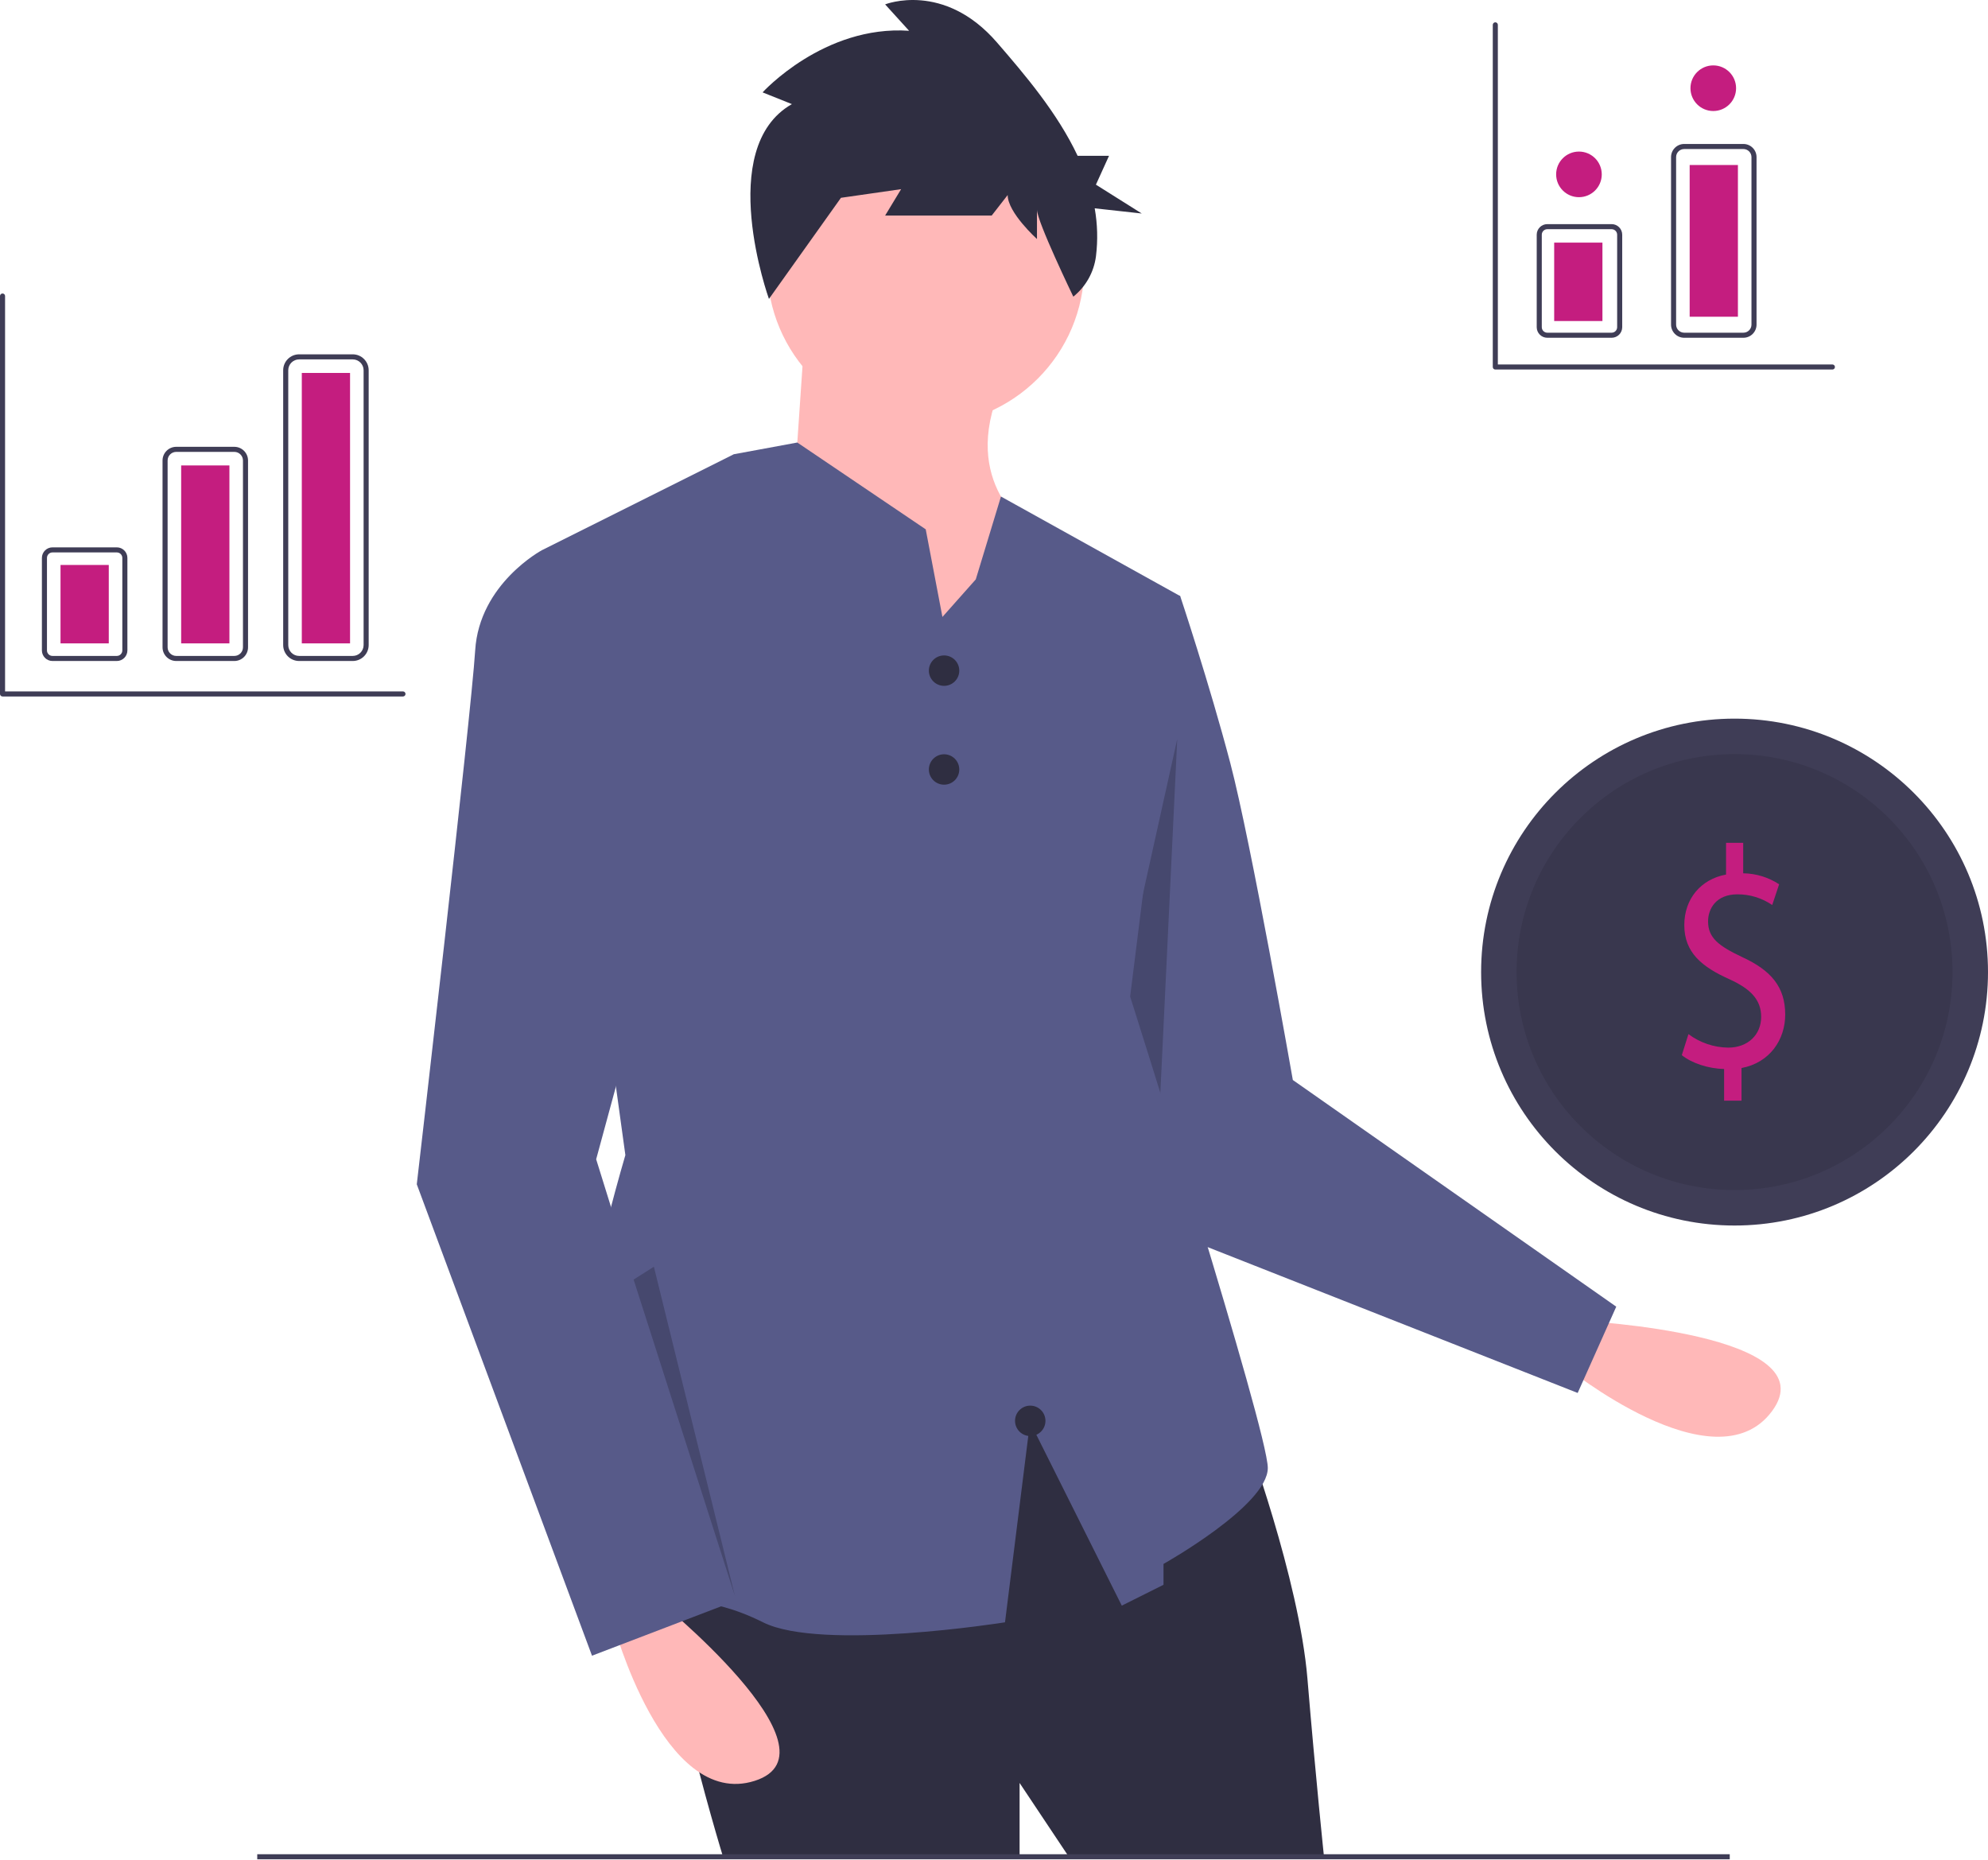
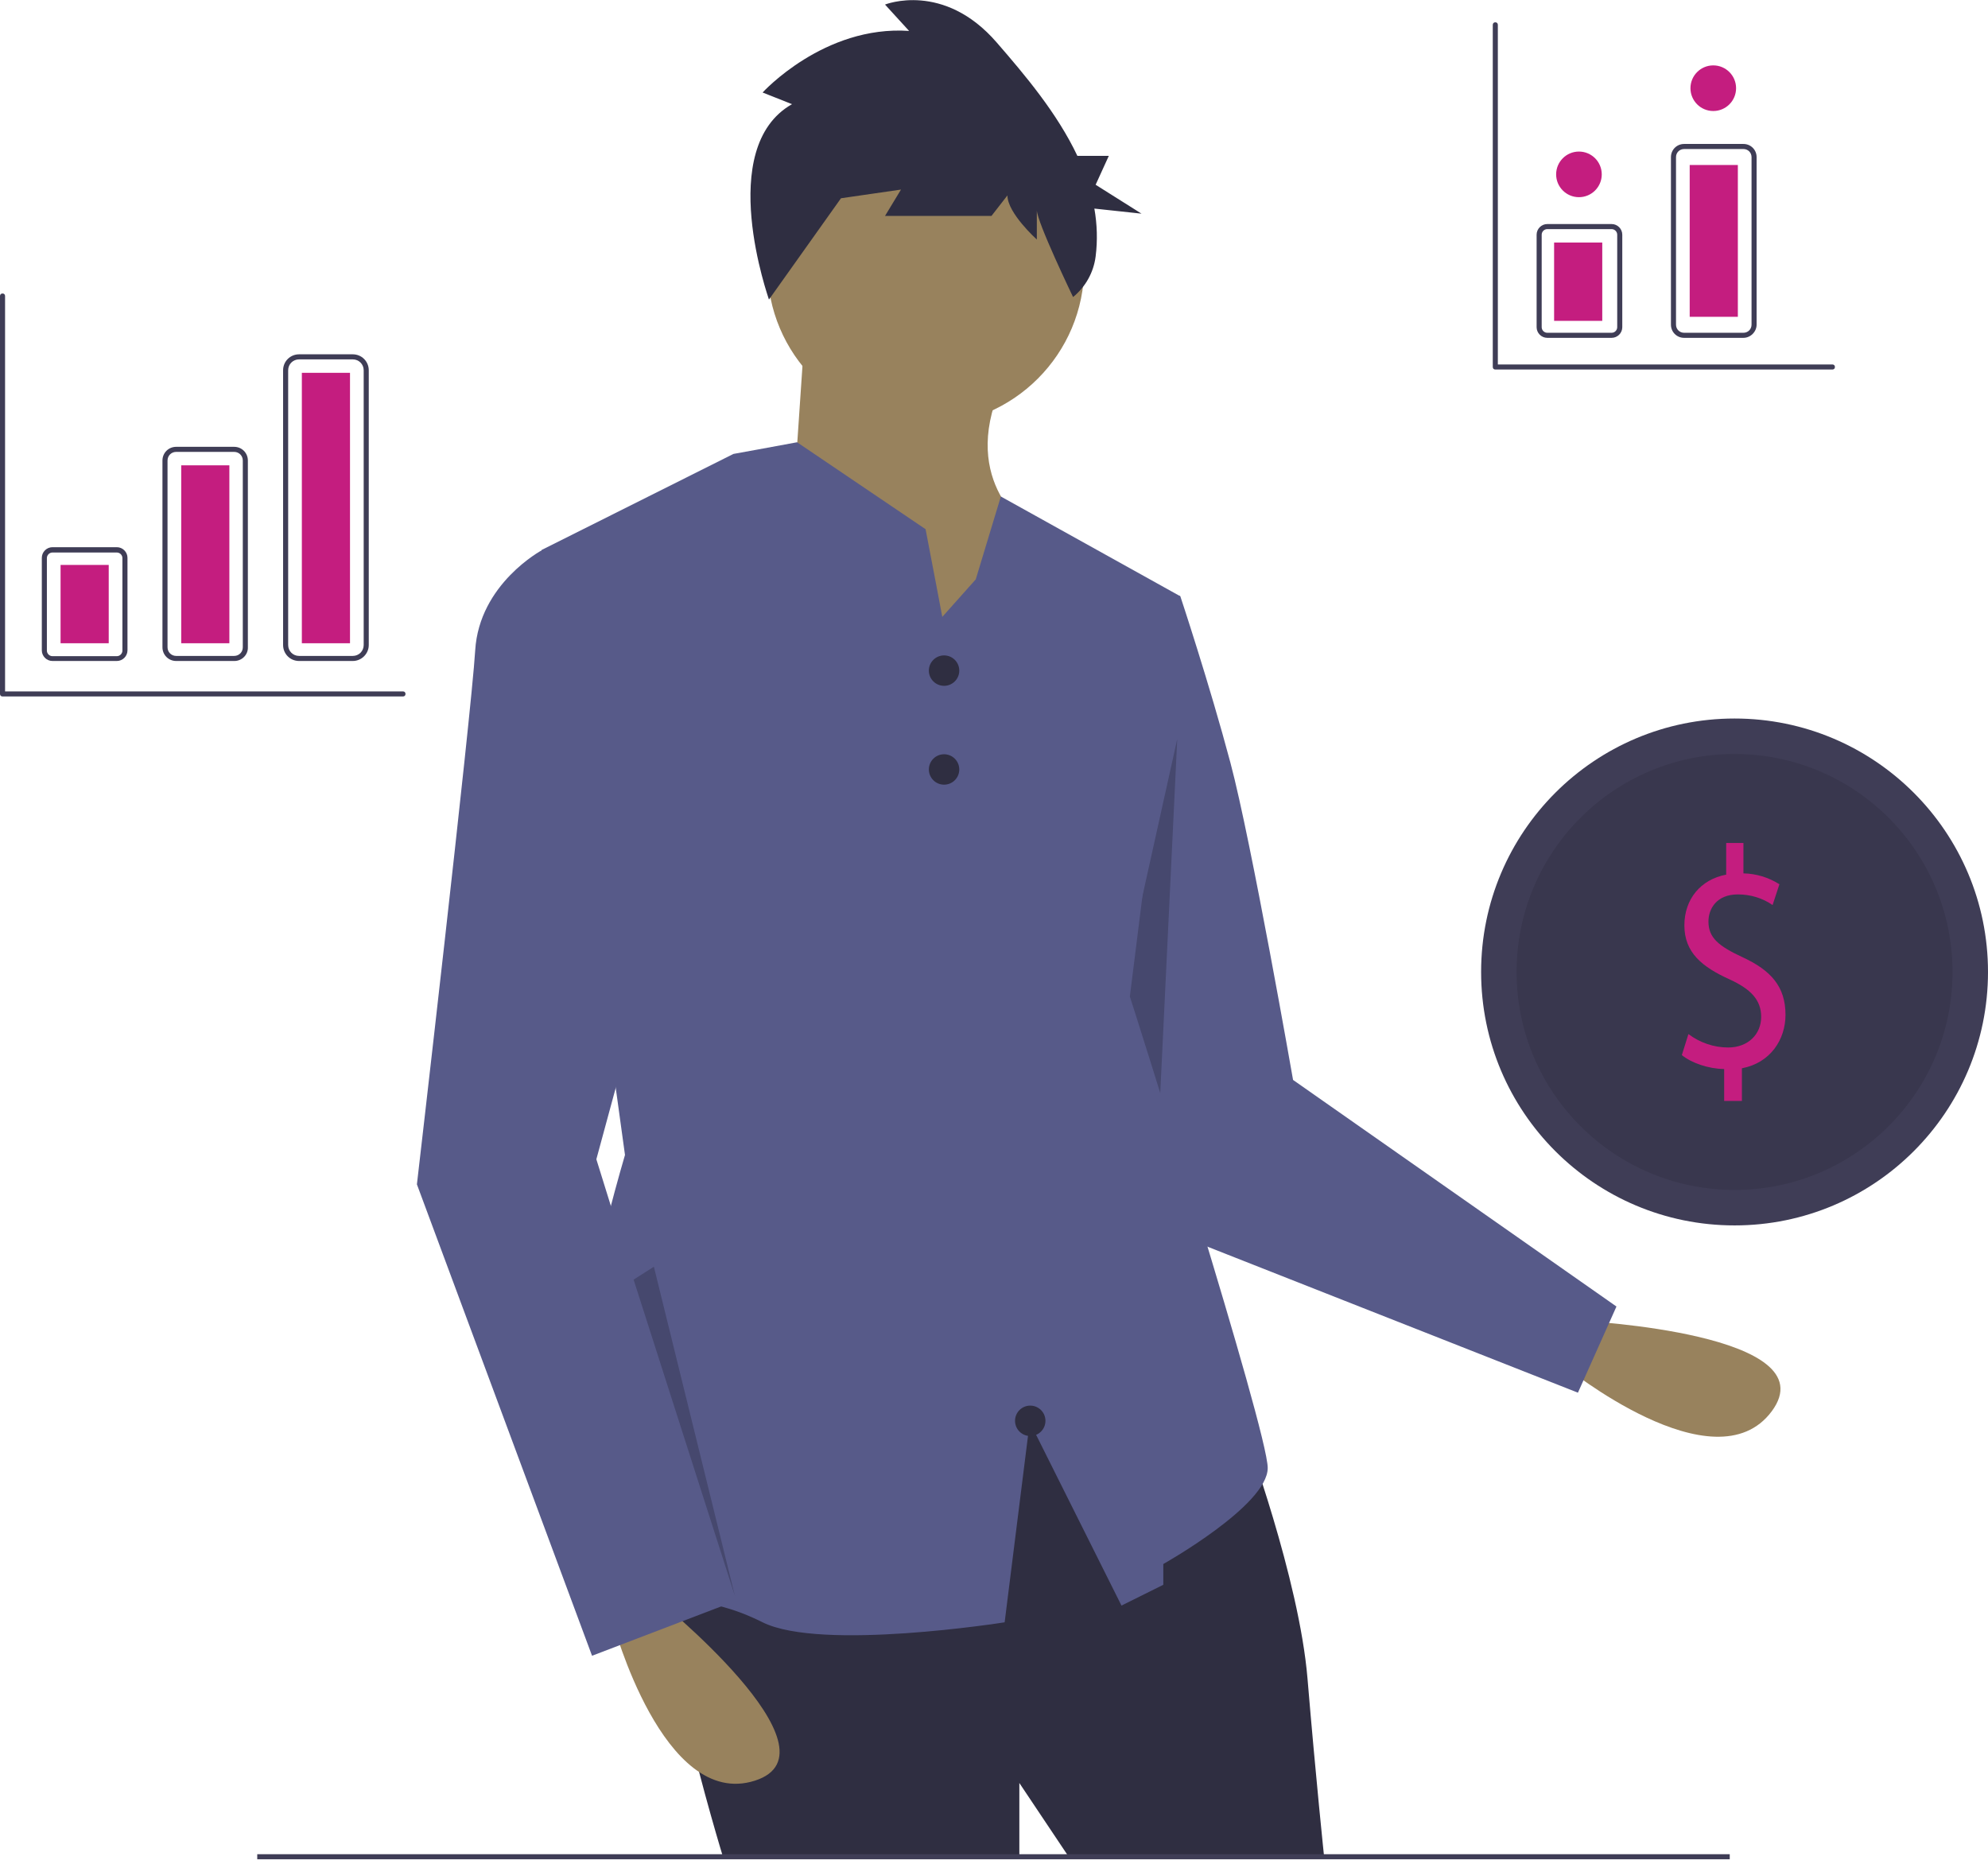
- <svg xmlns="http://www.w3.org/2000/svg" id="aadec279-818b-408a-a9a2-133d1084e5d4" data-name="Layer 1" width="784.398" height="733.607" viewBox="0 0 784.398 733.607">
-   <path d="M832.546,604.415s97.041,5.017,74.438,35.565-81.995-17.92-81.995-17.92Z" transform="translate(-207.8012 -83.1967)" fill="#ffb8b8" />
-   <path d="M653.717,313.448l19.752,4.938s11.522,34.566,19.752,65.84S717.911,509.323,717.911,509.323L845.521,598.756,830.301,632.803l-170-67L622.443,417.147Z" transform="translate(-207.8012 -83.1967)" fill="#575a89" />
-   <polygon points="464.5 291.607 457.138 445.772 472.5 491.607 427.5 458.607 464.5 291.607" opacity="0.2" />
-   <path d="M698.982,648.411s21.398,57.61,24.69,97.114,6.584,70.778,6.584,70.778H629.85l-19.752-29.628V816.303H493.231S460.311,709.313,473.479,696.145s138.265-69.132,138.265-69.132Z" transform="translate(-207.8012 -83.1967)" fill="#2f2e41" />
-   <rect x="101.5" y="731.607" width="581" height="2" fill="#3f3d56" />
-   <circle cx="365.261" cy="105.155" r="62.548" fill="#ffb8b8" />
-   <path d="M525.328,214.688l-4.938,72.424,62.548,83.946L614.213,292.05s-27.982-18.106-11.522-55.964Z" transform="translate(-207.8012 -83.1967)" fill="#ffb8b8" />
-   <path d="M708.031,662.4c0,14.82-41.15,37.86-41.15,37.86v8.23l-16.46,8.23-36.21-72.42-9.87,79s-72.43,11.53-95.47,0c-23.05-11.52-34.57-6.58-67.49-18.1s13.17-166.25,13.17-166.25l-32.92-238.67,71.92-35.96,3.79-1.9,9.89-1.82,15.16-2.8,50.67,34.25,4.08,21.4,2.51,13.17,13.16-14.82,9.94-32.69,70.72,39.28-19.75,158.01S708.031,647.59,708.031,662.4Z" transform="translate(-207.8012 -83.1967)" fill="#575a89" />
-   <path d="M466.072,713.428s75.716,60.902,39.504,72.424-55.964-62.548-55.964-62.548Z" transform="translate(-207.8012 -83.1967)" fill="#ffb8b8" />
-   <path d="M438.09,303.572l-16.46-3.292s-24.69,13.168-26.336,39.504-23.044,210.689-23.044,210.689l69.132,185.999,55.964-21.398L443.028,540.597,484.178,389.164Z" transform="translate(-207.8012 -83.1967)" fill="#575a89" />
-   <circle cx="372.5" cy="264.607" r="6" fill="#2f2e41" />
-   <circle cx="372.5" cy="303.607" r="6" fill="#2f2e41" />
-   <circle cx="406.5" cy="560.607" r="6" fill="#2f2e41" />
-   <path d="M520.254,124.274l-11.562-4.629S532.867,93.028,566.503,95.343L557.043,84.928s23.125-9.258,44.147,15.044c11.051,12.775,23.837,27.791,31.808,44.707h12.383l-5.168,11.379,18.088,11.379-18.566-2.044a63.589,63.589,0,0,1,.504,18.875,24.421,24.421,0,0,1-8.943,15.976h0S616.957,170.563,616.957,165.934v11.572s-11.562-10.415-11.562-17.358l-6.307,8.101H557.043l6.307-10.415L539.174,161.305l9.46-12.73-37.431,52.565S489.771,141.632,520.254,124.274Z" transform="translate(-207.8012 -83.1967)" fill="#2f2e41" />
-   <circle cx="684.398" cy="383.545" r="100" fill="#3f3d56" />
-   <circle cx="684.398" cy="383.545" r="86" opacity="0.1" />
-   <path d="M888.078,517.49V504.973c-6.327-.123-12.873-2.355-16.691-5.453l2.618-8.303a26.681,26.681,0,0,0,15.709,5.329c7.746,0,12.982-5.081,12.982-12.145,0-6.816-4.255-11.03-12.328-14.748-11.128-4.957-18-10.658-18-21.44,0-10.287,6.437-18.094,16.473-19.953V415.742h6.764v12.021a26.543,26.543,0,0,1,14.182,4.337l-2.728,8.18a24.107,24.107,0,0,0-13.746-4.214c-8.4,0-11.564,5.701-11.564,10.658,0,6.444,4.036,9.666,13.528,14.128,11.236,5.205,16.909,11.649,16.909,22.679,0,9.79-6,18.962-17.237,21.068v12.89Z" transform="translate(-207.8012 -83.1967)" fill="#c41d7f" />
-   <polygon points="250.005 504.87 290 629.803 258 499.803 250.005 504.87" opacity="0.2" />
-   <path d="M253.894,344H228.508a4.178,4.178,0,0,1-4.173-4.173V303.334a4.178,4.178,0,0,1,4.173-4.173h25.387a4.178,4.178,0,0,1,4.173,4.173v36.493A4.178,4.178,0,0,1,253.894,344Zm-25.387-42.84a2.176,2.176,0,0,0-2.173,2.173v36.493A2.176,2.176,0,0,0,228.508,342h25.387a2.176,2.176,0,0,0,2.173-2.173V303.334a2.176,2.176,0,0,0-2.173-2.173Z" transform="translate(-207.8012 -83.1967)" fill="#3f3d56" />
-   <path d="M300.264,344H277.338a5.41,5.41,0,0,1-5.404-5.404V264.897a5.41,5.41,0,0,1,5.404-5.404h22.926a5.41,5.41,0,0,1,5.404,5.404v73.699A5.41,5.41,0,0,1,300.264,344Zm-22.926-82.507a3.408,3.408,0,0,0-3.404,3.404v73.699A3.408,3.408,0,0,0,277.338,342h22.926a3.408,3.408,0,0,0,3.404-3.404V264.897a3.408,3.408,0,0,0-3.404-3.404Z" transform="translate(-207.8012 -83.1967)" fill="#3f3d56" />
-   <path d="M346.979,344H325.824a6.296,6.296,0,0,1-6.289-6.289V229.289A6.296,6.296,0,0,1,325.824,223h21.155a6.296,6.296,0,0,1,6.289,6.289V337.711A6.296,6.296,0,0,1,346.979,344ZM325.824,225a4.294,4.294,0,0,0-4.289,4.289V337.711A4.294,4.294,0,0,0,325.824,342h21.155a4.294,4.294,0,0,0,4.289-4.289V229.289A4.294,4.294,0,0,0,346.979,225Z" transform="translate(-207.8012 -83.1967)" fill="#3f3d56" />
-   <rect x="23.88" y="222.913" width="19.04" height="30.94" fill="#c41d7f" />
-   <rect x="71.48" y="183.643" width="19.04" height="70.21" fill="#c41d7f" />
-   <rect x="119.08" y="147.15" width="19.04" height="106.703" fill="#c41d7f" />
-   <path d="M930.801,229h-133a1.0 1,0,0,1-1-1V93a1,1,0,0,1,2,0V227h132a1,1,0,0,1,0,2Z" transform="translate(-207.8012 -83.1967)" fill="#3f3d56" />
-   <path d="M366.801,358h-158a1.0 1,0,0,1-1-1V200a1,1,0,0,1,2,0V356h157a1,1,0,0,1,0,2Z" transform="translate(-207.8012 -83.1967)" fill="#3f3d56" />
-   <path d="M843.7,216.467H818.313a4.178,4.178,0,0,1-4.174-4.173V175.801a4.178,4.178,0,0,1,4.174-4.173h25.387a4.178,4.178,0,0,1,4.173,4.173V212.294A4.178,4.178,0,0,1,843.7,216.467ZM818.313,173.627a2.176,2.176,0,0,0-2.174,2.173V212.294a2.176,2.176,0,0,0,2.174,2.173h25.387a2.176,2.176,0,0,0,2.173-2.173V175.801a2.176,2.176,0,0,0-2.173-2.173Z" transform="translate(-207.8012 -83.1967)" fill="#3f3d56" />
-   <path d="M895.689,216.467H872.323a5.19,5.19,0,0,1-5.184-5.184V145.184A5.189,5.189,0,0,1,872.323,140h23.366a5.189,5.189,0,0,1,5.184,5.184V211.283A5.19,5.19,0,0,1,895.689,216.467ZM872.323,142a3.187,3.187,0,0,0-3.184,3.184V211.283a3.187,3.187,0,0,0,3.184,3.184h23.366a3.187,3.187,0,0,0,3.184-3.184V145.184A3.187,3.187,0,0,0,895.689,142Z" transform="translate(-207.8012 -83.1967)" fill="#3f3d56" />
-   <rect x="613.228" y="95.727" width="19.04" height="30.94" fill="#c41d7f" />
-   <rect x="666.685" y="65.105" width="19.04" height="59.864" fill="#c41d7f" />
-   <circle cx="623" cy="68.803" r="9" fill="#c41d7f" />
-   <circle cx="676" cy="34.803" r="9" fill="#c41d7f" />
+ <svg xmlns="http://www.w3.org/2000/svg" version="1.1" id="aadec279-818b-408a-a9a2-133d1084e5d4" x="0px" y="0px" viewBox="0 0 784.4 733.6" style="enable-background:new 0 0 784.4 733.6;" xml:space="preserve">
+   <style type="text/css">
+ 	.st0{fill:#98825D;}
+ 	.st1{fill:#575A89;}
+ 	.st2{opacity:0.2;enable-background:new    ;}
+ 	.st3{fill:#2F2E41;}
+ 	.st4{fill:#3F3D56;}
+ 	.st5{opacity:0.1;enable-background:new    ;}
+ 	.st6{fill:#C41D7F;}
+ </style>
+   <path class="st0" d="M624.7,521.2c0,0,97,5,74.4,35.6c-22.6,30.5-82-17.9-82-17.9L624.7,521.2z" />
+   <path class="st1" d="M445.9,230.3l19.8,4.9c0,0,11.5,34.6,19.8,65.8s24.7,125.1,24.7,125.1l127.6,89.4l-15.2,34l-170-67l-37.9-148.7  L445.9,230.3z" />
+   <polygon class="st2" points="464.5,291.6 457.1,445.8 472.5,491.6 427.5,458.6 " />
+   <path class="st3" d="M491.2,565.2c0,0,21.4,57.6,24.7,97.1c3.3,39.5,6.6,70.8,6.6,70.8H422l-19.8-29.6v29.6H285.4  c0,0-32.9-107-19.8-120.2s138.3-69.1,138.3-69.1L491.2,565.2z" />
+   <rect x="101.5" y="731.6" class="st4" width="581" height="2" />
+   <circle class="st0" cx="365.3" cy="105.2" r="62.5" />
+   <path class="st0" d="M317.5,131.5l-4.9,72.4l62.5,83.9l31.3-79c0,0-28-18.1-11.5-56L317.5,131.5z" />
+   <path class="st1" d="M500.2,579.2c0,14.8-41.2,37.9-41.2,37.9v8.2l-16.5,8.2l-36.2-72.4l-9.9,79c0,0-72.4,11.5-95.5,0  c-23-11.5-34.6-6.6-67.5-18.1s13.2-166.3,13.2-166.3l-32.9-238.7l71.9-36l3.8-1.9l9.9-1.8l15.2-2.8l50.7,34.3l4.1,21.4l2.5,13.2  l13.2-14.8l9.9-32.7l70.7,39.3l-19.8,158C445.9,393.2,500.2,564.4,500.2,579.2z" />
+   <path class="st0" d="M258.3,630.2c0,0,75.7,60.9,39.5,72.4s-56-62.5-56-62.5L258.3,630.2z" />
+   <path class="st1" d="M230.3,220.4l-16.5-3.3c0,0-24.7,13.2-26.3,39.5s-23,210.7-23,210.7l69.1,186l56-21.4l-54.3-174.5L276.4,306  L230.3,220.4z" />
+   <circle class="st3" cx="372.5" cy="264.6" r="6" />
+   <circle class="st3" cx="372.5" cy="303.6" r="6" />
+   <circle class="st3" cx="406.5" cy="560.6" r="6" />
+   <path class="st3" d="M312.5,41.1l-11.6-4.6c0,0,24.2-26.6,57.8-24.3l-9.5-10.4c0,0,23.1-9.3,44.1,15c11.1,12.8,23.8,27.8,31.8,44.7  h12.4l-5.2,11.4l18.1,11.4l-18.6-2c1.1,6.2,1.3,12.6,0.5,18.9c-0.8,6.3-4,12-8.9,16l0,0c0,0-14.3-29.7-14.3-34.3v11.6  c0,0-11.6-10.4-11.6-17.4l-6.3,8.1h-42l6.3-10.4l-24.2,3.5l9.5-12.7l-37.4,52.6C303.4,117.9,282,58.4,312.5,41.1z" />
+   <circle class="st4" cx="684.4" cy="383.5" r="100" />
+   <circle class="st5" cx="684.4" cy="383.5" r="86" />
+   <path class="st6" d="M680.3,434.3v-12.5c-6.3-0.1-12.9-2.4-16.7-5.5l2.6-8.3c4.5,3.4,10,5.3,15.7,5.3c7.7,0,13-5.1,13-12.1  c0-6.8-4.3-11-12.3-14.7c-11.1-5-18-10.7-18-21.4c0-10.3,6.4-18.1,16.5-20v-12.5h6.8v12c5,0.1,10,1.6,14.2,4.3l-2.7,8.2  c-4-2.8-8.8-4.2-13.7-4.2c-8.4,0-11.6,5.7-11.6,10.7c0,6.4,4,9.7,13.5,14.1c11.2,5.2,16.9,11.6,16.9,22.7c0,9.8-6,19-17.2,21.1v12.9  H680.3z" />
+   <polygon class="st2" points="250,504.9 290,629.8 258,499.8 " />
+   <path class="st4" d="M46.1,260.8H20.7c-2.3,0-4.2-1.9-4.2-4.2v-36.5c0-2.3,1.9-4.2,4.2-4.2h25.4c2.3,0,4.2,1.9,4.2,4.2v36.5  C50.3,258.9,48.4,260.8,46.1,260.8z M20.7,218c-1.2,0-2.2,1-2.2,2.2v36.5c0,1.2,1,2.2,2.2,2.2h25.4c1.2,0,2.2-1,2.2-2.2v-36.5  c0-1.2-1-2.2-2.2-2.2H20.7z" />
+   <path class="st4" d="M92.5,260.8H69.5c-3,0-5.4-2.4-5.4-5.4v-73.7c0-3,2.4-5.4,5.4-5.4h22.9c3,0,5.4,2.4,5.4,5.4v73.7  C97.9,258.4,95.4,260.8,92.5,260.8z M69.5,178.3c-1.9,0-3.4,1.5-3.4,3.4v73.7c0,1.9,1.5,3.4,3.4,3.4h22.9c1.9,0,3.4-1.5,3.4-3.4  v-73.7c0-1.9-1.5-3.4-3.4-3.4L69.5,178.3z" />
+   <path class="st4" d="M139.2,260.8H118c-3.5,0-6.3-2.8-6.3-6.3V146.1c0-3.5,2.8-6.3,6.3-6.3h21.2c3.5,0,6.3,2.8,6.3,6.3v108.4  C145.5,258,142.6,260.8,139.2,260.8z M118,141.8c-2.4,0-4.3,1.9-4.3,4.3v108.4c0,2.4,1.9,4.3,4.3,4.3h21.2c2.4,0,4.3-1.9,4.3-4.3  V146.1c0-2.4-1.9-4.3-4.3-4.3H118z" />
+   <rect x="23.9" y="222.9" class="st6" width="19" height="30.9" />
+   <rect x="71.5" y="183.6" class="st6" width="19" height="70.2" />
+   <rect x="119.1" y="147.1" class="st6" width="19" height="106.7" />
+   <path class="st4" d="M723,145.8H590c-0.6,0-1-0.4-1-1c0,0,0,0,0,0V9.8c0-0.6,0.4-1,1-1c0.6,0,1,0.4,1,1v134h132c0.6,0,1,0.4,1,1  S723.6,145.8,723,145.8z" />
+   <path class="st4" d="M159,274.8H1c-0.6,0-1-0.4-1-1c0,0,0,0,0,0v-157c0-0.6,0.4-1,1-1s1,0.4,1,1v156h157c0.6,0,1,0.4,1,1  C160,274.4,159.6,274.8,159,274.8z" />
+   <path class="st4" d="M635.9,133.3h-25.4c-2.3,0-4.2-1.9-4.2-4.2V92.6c0-2.3,1.9-4.2,4.2-4.2h25.4c2.3,0,4.2,1.9,4.2,4.2v36.5  C640.1,131.4,638.2,133.3,635.9,133.3z M610.5,90.4c-1.2,0-2.2,1-2.2,2.2v36.5c0,1.2,1,2.2,2.2,2.2h25.4c1.2,0,2.2-1,2.2-2.2V92.6  c0-1.2-1-2.2-2.2-2.2H610.5z" />
+   <path class="st4" d="M687.9,133.3h-23.4c-2.9,0-5.2-2.3-5.2-5.2V62c0-2.9,2.3-5.2,5.2-5.2h23.4c2.9,0,5.2,2.3,5.2,5.2v66.1  C693.1,130.9,690.7,133.3,687.9,133.3z M664.5,58.8c-1.8,0-3.2,1.4-3.2,3.2v66.1c0,1.8,1.4,3.2,3.2,3.2h23.4c1.8,0,3.2-1.4,3.2-3.2  V62c0-1.8-1.4-3.2-3.2-3.2H664.5z" />
+   <rect x="613.2" y="95.7" class="st6" width="19" height="30.9" />
+   <rect x="666.7" y="65.1" class="st6" width="19" height="59.9" />
+   <circle class="st6" cx="623" cy="68.8" r="9" />
+   <circle class="st6" cx="676" cy="34.8" r="9" />
</svg>
